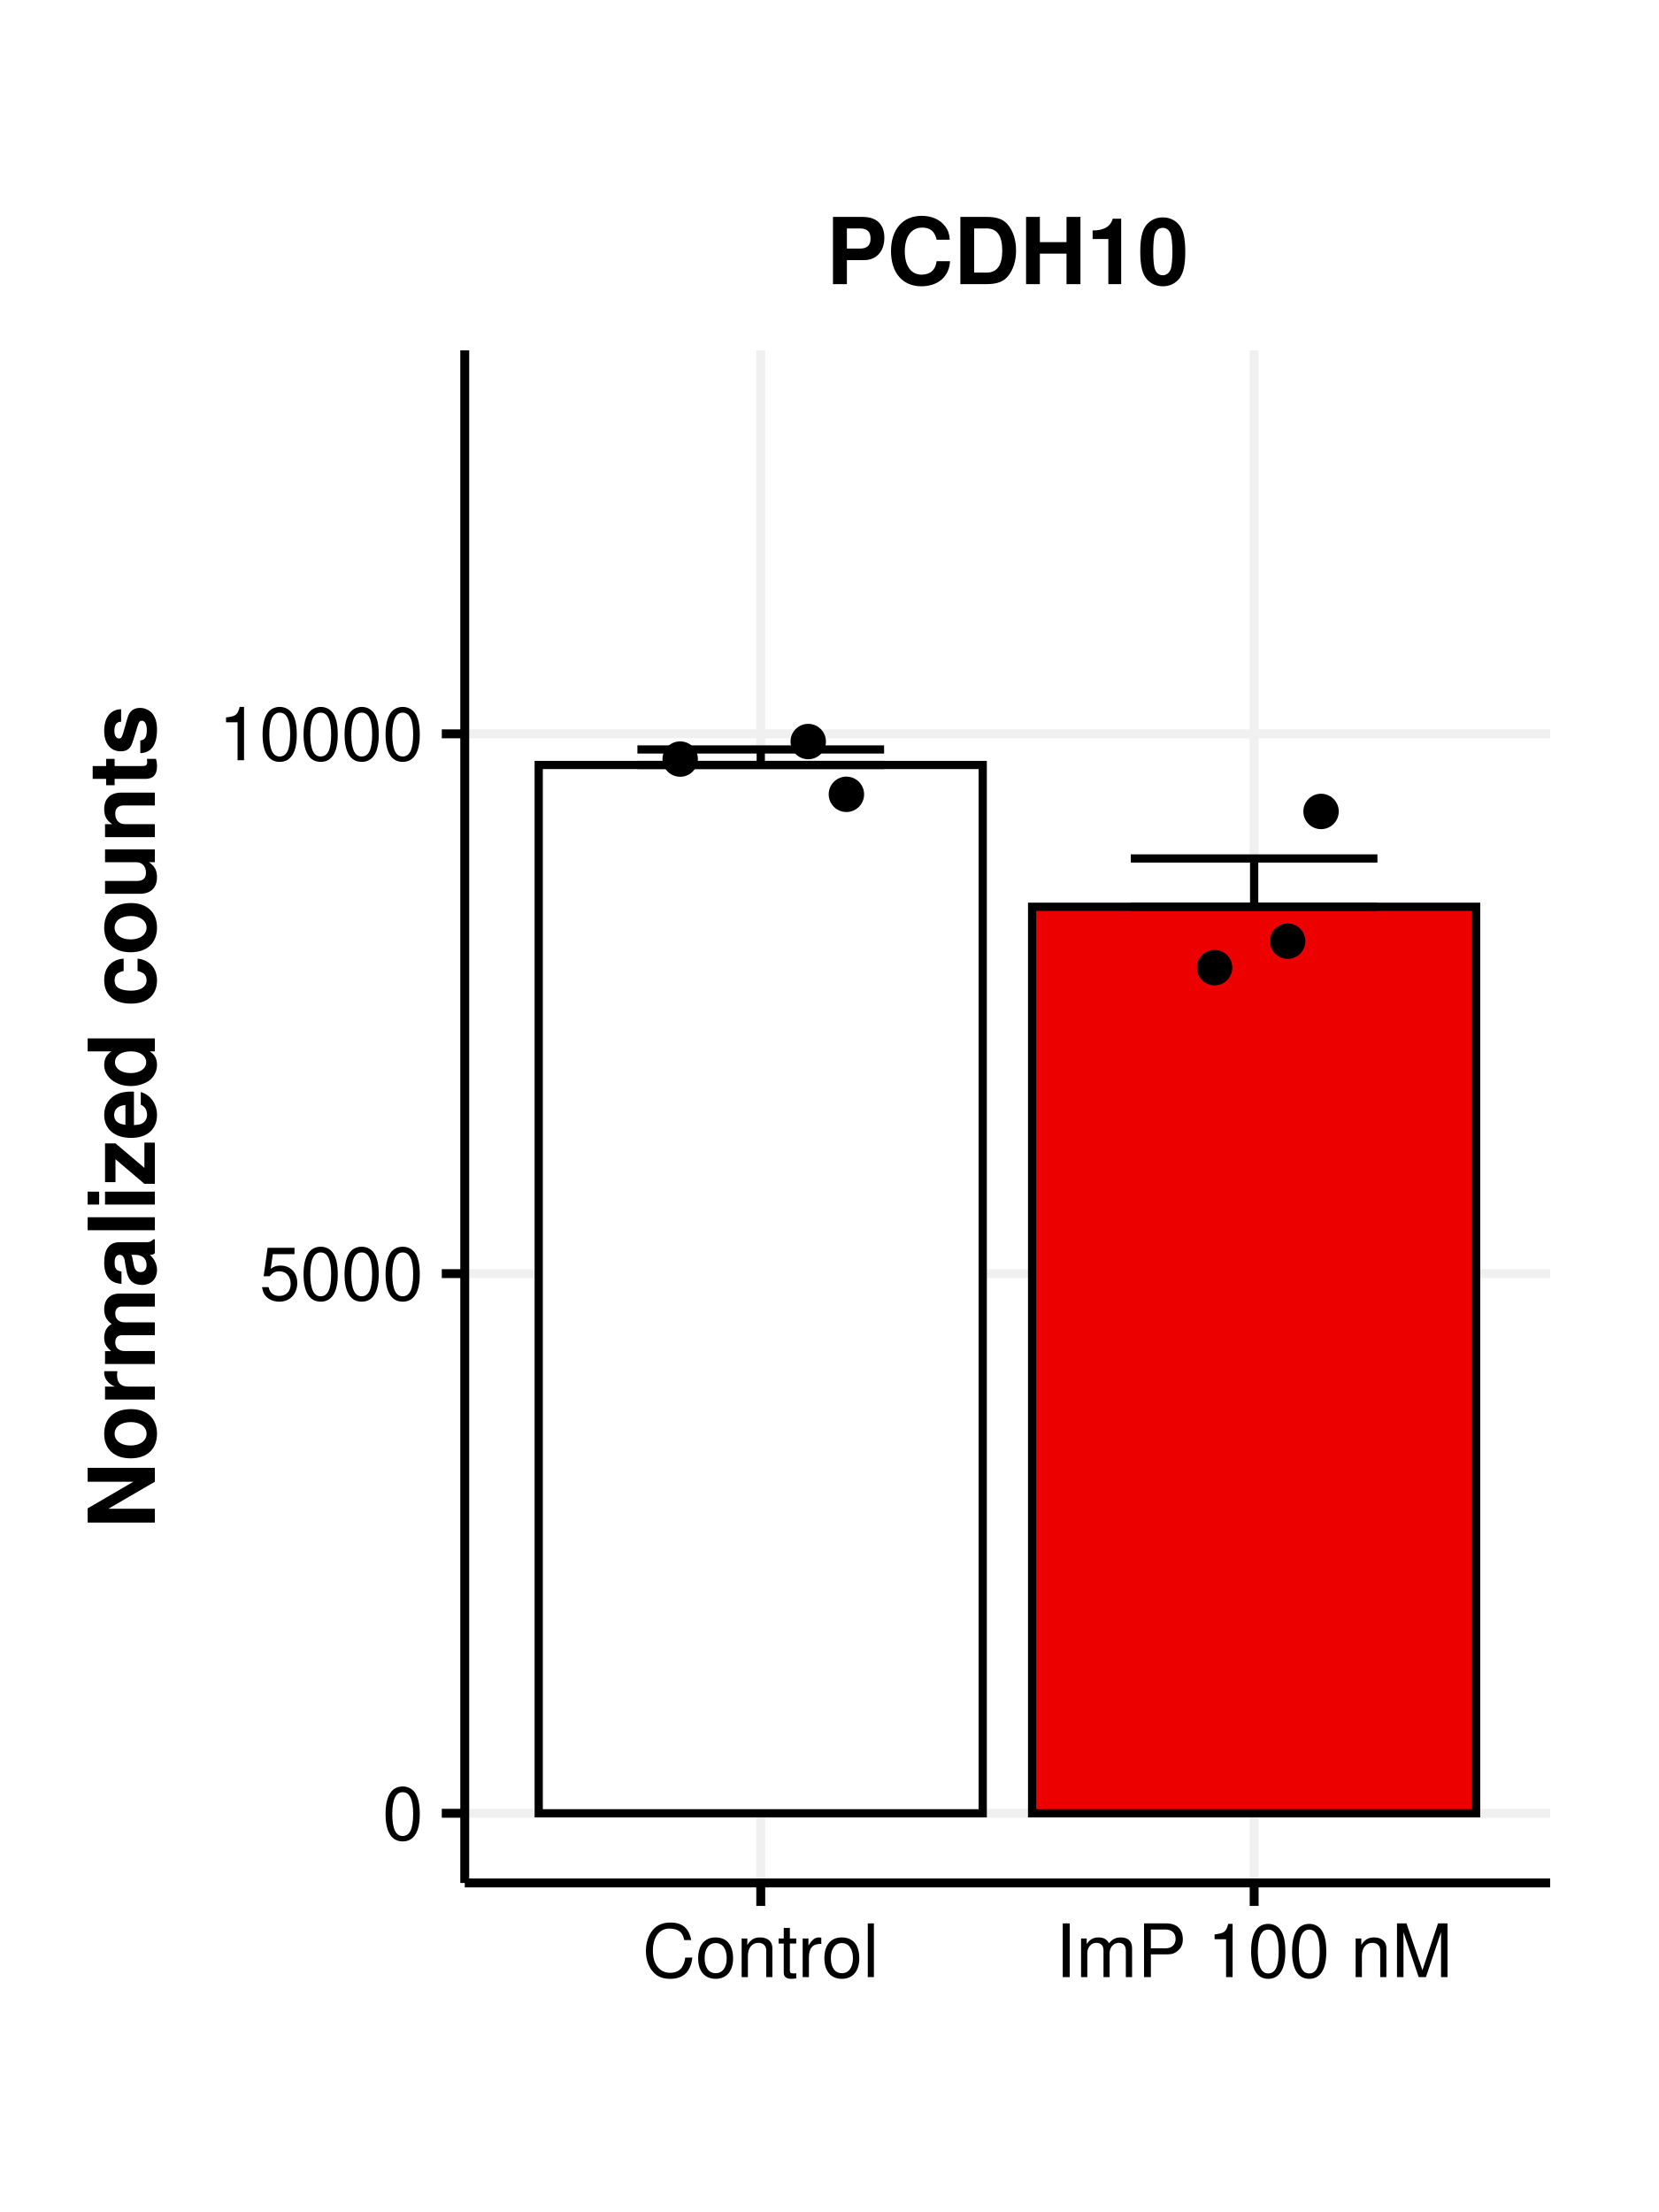
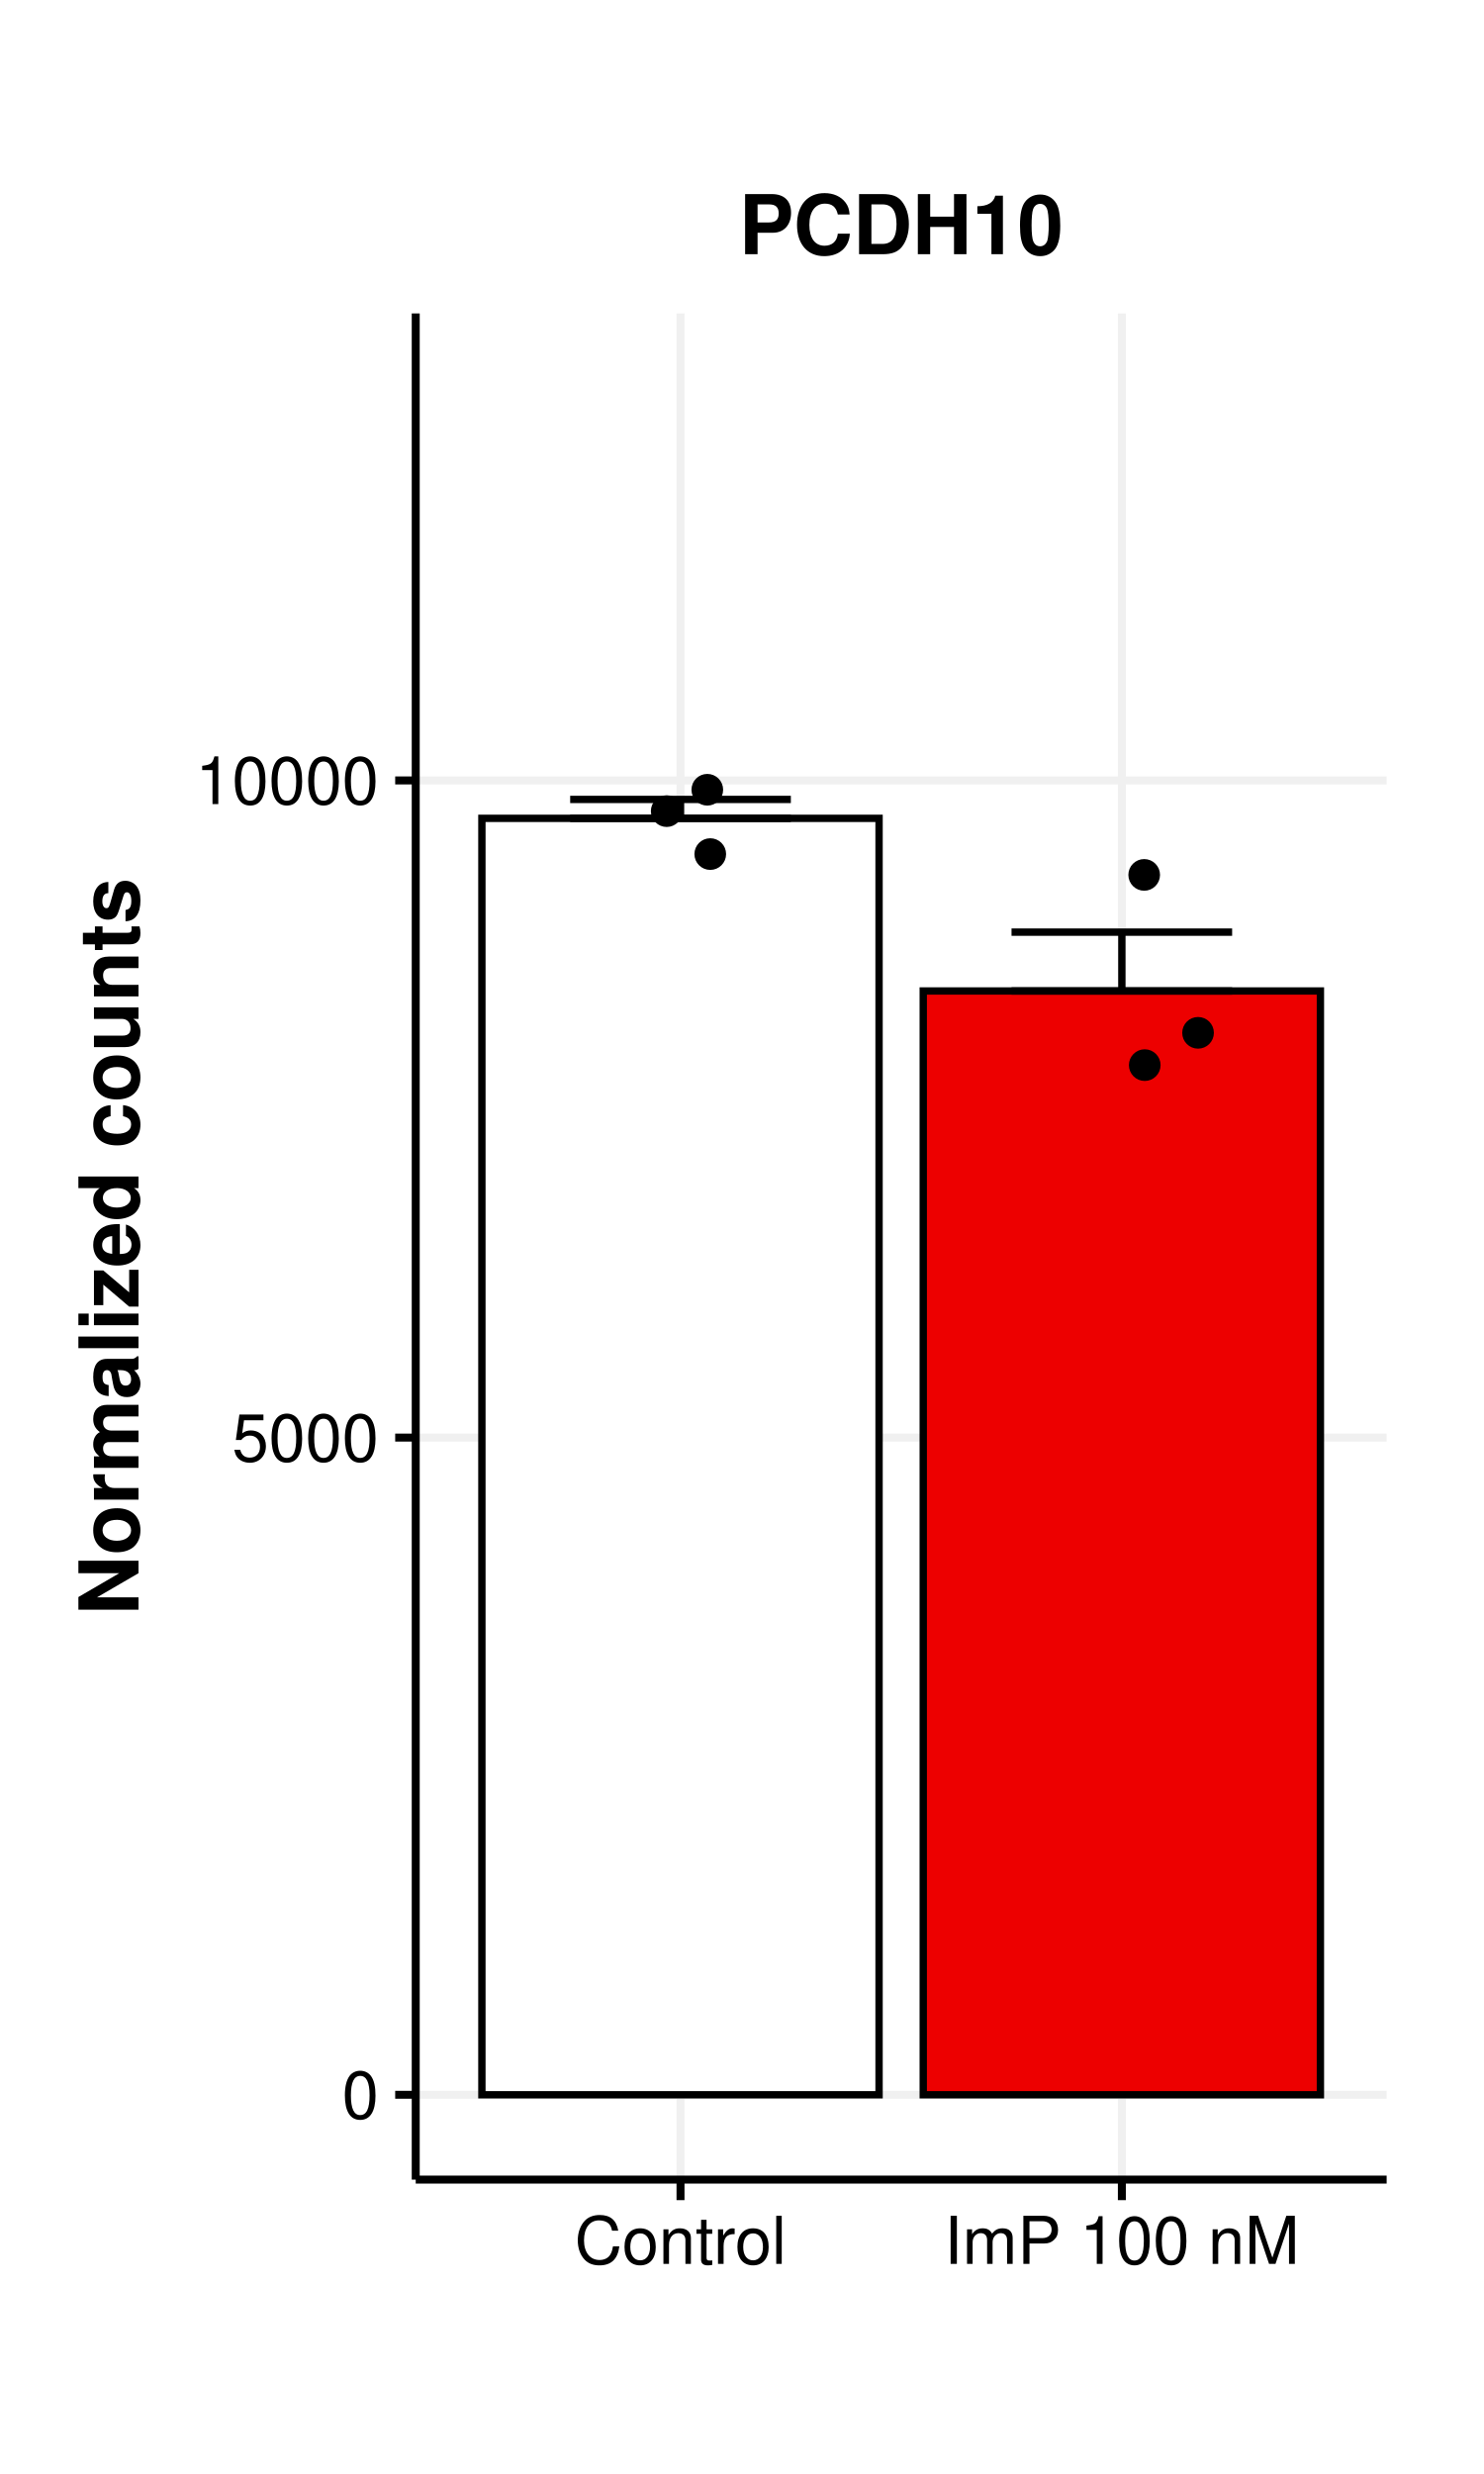
- <svg xmlns="http://www.w3.org/2000/svg" class="svglite" width="216.00pt" height="288.00pt" viewBox="0 0 216.00 288.00">
+ <svg xmlns="http://www.w3.org/2000/svg" class="svglite" width="216.00pt" height="360.00pt" viewBox="0 0 216.00 360.00">
  <defs>
    <style type="text/css">
    .svglite line, .svglite polyline, .svglite polygon, .svglite path, .svglite rect, .svglite circle {
      fill: none;
      stroke: #000000;
      stroke-linecap: round;
      stroke-linejoin: round;
      stroke-miterlimit: 10.00;
    }
    .svglite text {
      white-space: pre;
    }
  </style>
  </defs>
  <rect width="100%" height="100%" style="stroke: none; fill: #FFFFFF;" />
  <defs>
-     <clipPath id="cpMC4wMHwyMTYuMDB8MC4wMHwyODguMDA=">
-       <rect x="0.00" y="0.00" width="216.00" height="288.00" />
+     <clipPath id="cpMC4wMHwyMTYuMDB8MC4wMHwzNjAuMDA=">
+       <rect x="0.00" y="0.00" width="216.00" height="360.00" />
    </clipPath>
  </defs>
-   <g clip-path="url(#cpMC4wMHwyMTYuMDB8MC4wMHwyODguMDA=)">
-     <rect x="0" y="0.00" width="216.00" height="288.00" style="stroke-width: 1.16; stroke: none; fill: #FFFFFF;" />
+   <g clip-path="url(#cpMC4wMHwyMTYuMDB8MC4wMHwzNjAuMDA=)">
+     <rect x="0" y="0.00" width="216.00" height="360.00" style="stroke-width: 1.16; stroke: none; fill: #FFFFFF;" />
  </g>
  <defs>
-     <clipPath id="cpNjAuNTF8MjAxLjgzfDQ1LjYxfDI0NS4xNg==">
-       <rect x="60.51" y="45.61" width="141.32" height="199.55" />
+     <clipPath id="cpNjAuNTF8MjAxLjgzfDQ1LjYxfDMxNy4xNg==">
+       <rect x="60.51" y="45.61" width="141.32" height="271.55" />
    </clipPath>
  </defs>
-   <g clip-path="url(#cpNjAuNTF8MjAxLjgzfDQ1LjYxfDI0NS4xNg==)">
-     <rect x="60.51" y="45.61" width="141.32" height="199.55" style="stroke-width: 1.16; stroke: none; fill: #FFFFFF;" />
-     <polyline points="60.51,236.09 201.83,236.09 " style="stroke-width: 1.16; stroke: #F0F0F0; stroke-linecap: butt;" />
-     <polyline points="60.51,165.82 201.83,165.82 " style="stroke-width: 1.16; stroke: #F0F0F0; stroke-linecap: butt;" />
-     <polyline points="60.51,95.54 201.83,95.54 " style="stroke-width: 1.16; stroke: #F0F0F0; stroke-linecap: butt;" />
-     <polyline points="99.05,245.16 99.05,45.61 " style="stroke-width: 1.16; stroke: #F0F0F0; stroke-linecap: butt;" />
-     <polyline points="163.29,245.16 163.29,45.61 " style="stroke-width: 1.16; stroke: #F0F0F0; stroke-linecap: butt;" />
-     <rect x="70.14" y="99.60" width="57.81" height="136.49" style="stroke-width: 1.07; stroke-linecap: butt; stroke-linejoin: miter; fill: #FFFFFF;" />
-     <rect x="134.38" y="118.06" width="57.81" height="118.03" style="stroke-width: 1.07; stroke-linecap: butt; stroke-linejoin: miter; fill: #ED0000;" />
-     <polyline points="82.99,97.58 115.11,97.58 " style="stroke-width: 1.07; stroke-linecap: butt;" />
-     <polyline points="99.05,97.58 99.05,99.60 " style="stroke-width: 1.07; stroke-linecap: butt;" />
-     <polyline points="82.99,99.60 115.11,99.60 " style="stroke-width: 1.07; stroke-linecap: butt;" />
-     <polyline points="147.23,111.77 179.34,111.77 " style="stroke-width: 1.07; stroke-linecap: butt;" />
-     <polyline points="163.29,111.77 163.29,118.06 " style="stroke-width: 1.07; stroke-linecap: butt;" />
-     <polyline points="147.23,118.06 179.34,118.06 " style="stroke-width: 1.07; stroke-linecap: butt;" />
-     <circle cx="110.20" cy="103.42" r="1.95" style="stroke-width: 0.71; fill: #000000;" />
-     <circle cx="105.23" cy="96.55" r="1.95" style="stroke-width: 0.71; fill: #000000;" />
-     <circle cx="88.56" cy="98.83" r="1.95" style="stroke-width: 0.71; fill: #000000;" />
-     <circle cx="172.00" cy="105.65" r="1.95" style="stroke-width: 0.71; fill: #000000;" />
-     <circle cx="167.65" cy="122.54" r="1.95" style="stroke-width: 0.71; fill: #000000;" />
-     <circle cx="158.14" cy="125.99" r="1.95" style="stroke-width: 0.71; fill: #000000;" />
-     <rect x="60.51" y="45.61" width="141.32" height="199.55" style="stroke-width: 1.16; stroke: none;" />
+   <g clip-path="url(#cpNjAuNTF8MjAxLjgzfDQ1LjYxfDMxNy4xNg==)">
+     <rect x="60.51" y="45.61" width="141.32" height="271.55" style="stroke-width: 1.16; stroke: none; fill: #FFFFFF;" />
+     <polyline points="60.51,304.82 201.83,304.82 " style="stroke-width: 1.16; stroke: #F0F0F0; stroke-linecap: butt;" />
+     <polyline points="60.51,209.19 201.83,209.19 " style="stroke-width: 1.16; stroke: #F0F0F0; stroke-linecap: butt;" />
+     <polyline points="60.51,113.56 201.83,113.56 " style="stroke-width: 1.16; stroke: #F0F0F0; stroke-linecap: butt;" />
+     <polyline points="99.05,317.16 99.05,45.61 " style="stroke-width: 1.16; stroke: #F0F0F0; stroke-linecap: butt;" />
+     <polyline points="163.29,317.16 163.29,45.61 " style="stroke-width: 1.16; stroke: #F0F0F0; stroke-linecap: butt;" />
+     <rect x="70.14" y="119.08" width="57.81" height="185.74" style="stroke-width: 1.07; stroke-linecap: butt; stroke-linejoin: miter; fill: #FFFFFF;" />
+     <rect x="134.38" y="144.20" width="57.81" height="160.62" style="stroke-width: 1.07; stroke-linecap: butt; stroke-linejoin: miter; fill: #ED0000;" />
+     <polyline points="82.99,116.33 115.11,116.33 " style="stroke-width: 1.07; stroke-linecap: butt;" />
+     <polyline points="99.05,116.33 99.05,119.08 " style="stroke-width: 1.07; stroke-linecap: butt;" />
+     <polyline points="82.99,119.08 115.11,119.08 " style="stroke-width: 1.07; stroke-linecap: butt;" />
+     <polyline points="147.23,135.64 179.34,135.64 " style="stroke-width: 1.07; stroke-linecap: butt;" />
+     <polyline points="163.29,135.64 163.29,144.20 " style="stroke-width: 1.07; stroke-linecap: butt;" />
+     <polyline points="147.23,144.20 179.34,144.20 " style="stroke-width: 1.07; stroke-linecap: butt;" />
+     <circle cx="103.38" cy="124.28" r="1.95" style="stroke-width: 0.71; fill: #000000;" />
+     <circle cx="102.95" cy="114.92" r="1.95" style="stroke-width: 0.71; fill: #000000;" />
+     <circle cx="97.04" cy="118.03" r="1.95" style="stroke-width: 0.71; fill: #000000;" />
+     <circle cx="166.54" cy="127.31" r="1.95" style="stroke-width: 0.71; fill: #000000;" />
+     <circle cx="174.38" cy="150.29" r="1.95" style="stroke-width: 0.71; fill: #000000;" />
+     <circle cx="166.62" cy="154.99" r="1.95" style="stroke-width: 0.71; fill: #000000;" />
+     <rect x="60.51" y="45.61" width="141.32" height="271.55" style="stroke-width: 1.16; stroke: none;" />
  </g>
-   <g clip-path="url(#cpMC4wMHwyMTYuMDB8MC4wMHwyODguMDA=)">
-     <polyline points="60.51,245.16 60.51,45.61 " style="stroke-width: 1.16; stroke-linecap: butt;" />
-     <text x="55.13" y="239.53" text-anchor="end" style="font-size: 9.60px; font-family: &quot;Helvetica&quot;;" textLength="5.34px" lengthAdjust="spacingAndGlyphs">0</text>
-     <text x="55.13" y="169.26" text-anchor="end" style="font-size: 9.60px; font-family: &quot;Helvetica&quot;;" textLength="21.34px" lengthAdjust="spacingAndGlyphs">5000</text>
-     <text x="55.13" y="98.98" text-anchor="end" style="font-size: 9.60px; font-family: &quot;Helvetica&quot;;" textLength="26.68px" lengthAdjust="spacingAndGlyphs">10000</text>
-     <polyline points="57.52,236.09 60.51,236.09 " style="stroke-width: 1.16; stroke-linecap: butt;" />
-     <polyline points="57.52,165.82 60.51,165.82 " style="stroke-width: 1.16; stroke-linecap: butt;" />
-     <polyline points="57.52,95.54 60.51,95.54 " style="stroke-width: 1.16; stroke-linecap: butt;" />
-     <polyline points="60.51,245.16 201.83,245.16 " style="stroke-width: 1.16; stroke-linecap: butt;" />
-     <polyline points="99.05,248.15 99.05,245.16 " style="stroke-width: 1.16; stroke-linecap: butt;" />
-     <polyline points="163.29,248.15 163.29,245.16 " style="stroke-width: 1.16; stroke-linecap: butt;" />
-     <text x="99.05" y="257.42" text-anchor="middle" style="font-size: 9.60px; font-family: &quot;Helvetica&quot;;" textLength="30.92px" lengthAdjust="spacingAndGlyphs">Control</text>
-     <text x="163.29" y="257.42" text-anchor="middle" style="font-size: 9.60px; font-family: &quot;Helvetica&quot;;" textLength="51.72px" lengthAdjust="spacingAndGlyphs">ImP 100 nM</text>
-     <text transform="translate(20.16,145.39) rotate(-90)" text-anchor="middle" style="font-size: 12.00px; font-weight: bold; font-family: &quot;Helvetica&quot;;" textLength="107.35px" lengthAdjust="spacingAndGlyphs">Normalized counts</text>
+   <g clip-path="url(#cpMC4wMHwyMTYuMDB8MC4wMHwzNjAuMDA=)">
+     <polyline points="60.51,317.16 60.51,45.61 " style="stroke-width: 1.16; stroke-linecap: butt;" />
+     <text x="55.13" y="308.26" text-anchor="end" style="font-size: 9.60px; font-family: &quot;Helvetica&quot;;" textLength="5.34px" lengthAdjust="spacingAndGlyphs">0</text>
+     <text x="55.13" y="212.63" text-anchor="end" style="font-size: 9.60px; font-family: &quot;Helvetica&quot;;" textLength="21.34px" lengthAdjust="spacingAndGlyphs">5000</text>
+     <text x="55.13" y="117.00" text-anchor="end" style="font-size: 9.60px; font-family: &quot;Helvetica&quot;;" textLength="26.68px" lengthAdjust="spacingAndGlyphs">10000</text>
+     <polyline points="57.52,304.82 60.51,304.82 " style="stroke-width: 1.16; stroke-linecap: butt;" />
+     <polyline points="57.52,209.19 60.51,209.19 " style="stroke-width: 1.16; stroke-linecap: butt;" />
+     <polyline points="57.52,113.56 60.51,113.56 " style="stroke-width: 1.16; stroke-linecap: butt;" />
+     <polyline points="60.51,317.16 201.83,317.16 " style="stroke-width: 1.16; stroke-linecap: butt;" />
+     <polyline points="99.05,320.15 99.05,317.16 " style="stroke-width: 1.16; stroke-linecap: butt;" />
+     <polyline points="163.29,320.15 163.29,317.16 " style="stroke-width: 1.16; stroke-linecap: butt;" />
+     <text x="99.05" y="329.42" text-anchor="middle" style="font-size: 9.60px; font-family: &quot;Helvetica&quot;;" textLength="30.92px" lengthAdjust="spacingAndGlyphs">Control</text>
+     <text x="163.29" y="329.42" text-anchor="middle" style="font-size: 9.60px; font-family: &quot;Helvetica&quot;;" textLength="51.72px" lengthAdjust="spacingAndGlyphs">ImP 100 nM</text>
+     <text transform="translate(20.16,181.39) rotate(-90)" text-anchor="middle" style="font-size: 12.00px; font-weight: bold; font-family: &quot;Helvetica&quot;;" textLength="107.35px" lengthAdjust="spacingAndGlyphs">Normalized counts</text>
    <text x="131.17" y="36.99" text-anchor="middle" style="font-size: 12.00px; font-weight: bold; font-family: &quot;Helvetica&quot;;" textLength="47.36px" lengthAdjust="spacingAndGlyphs">PCDH10</text>
  </g>
</svg>
